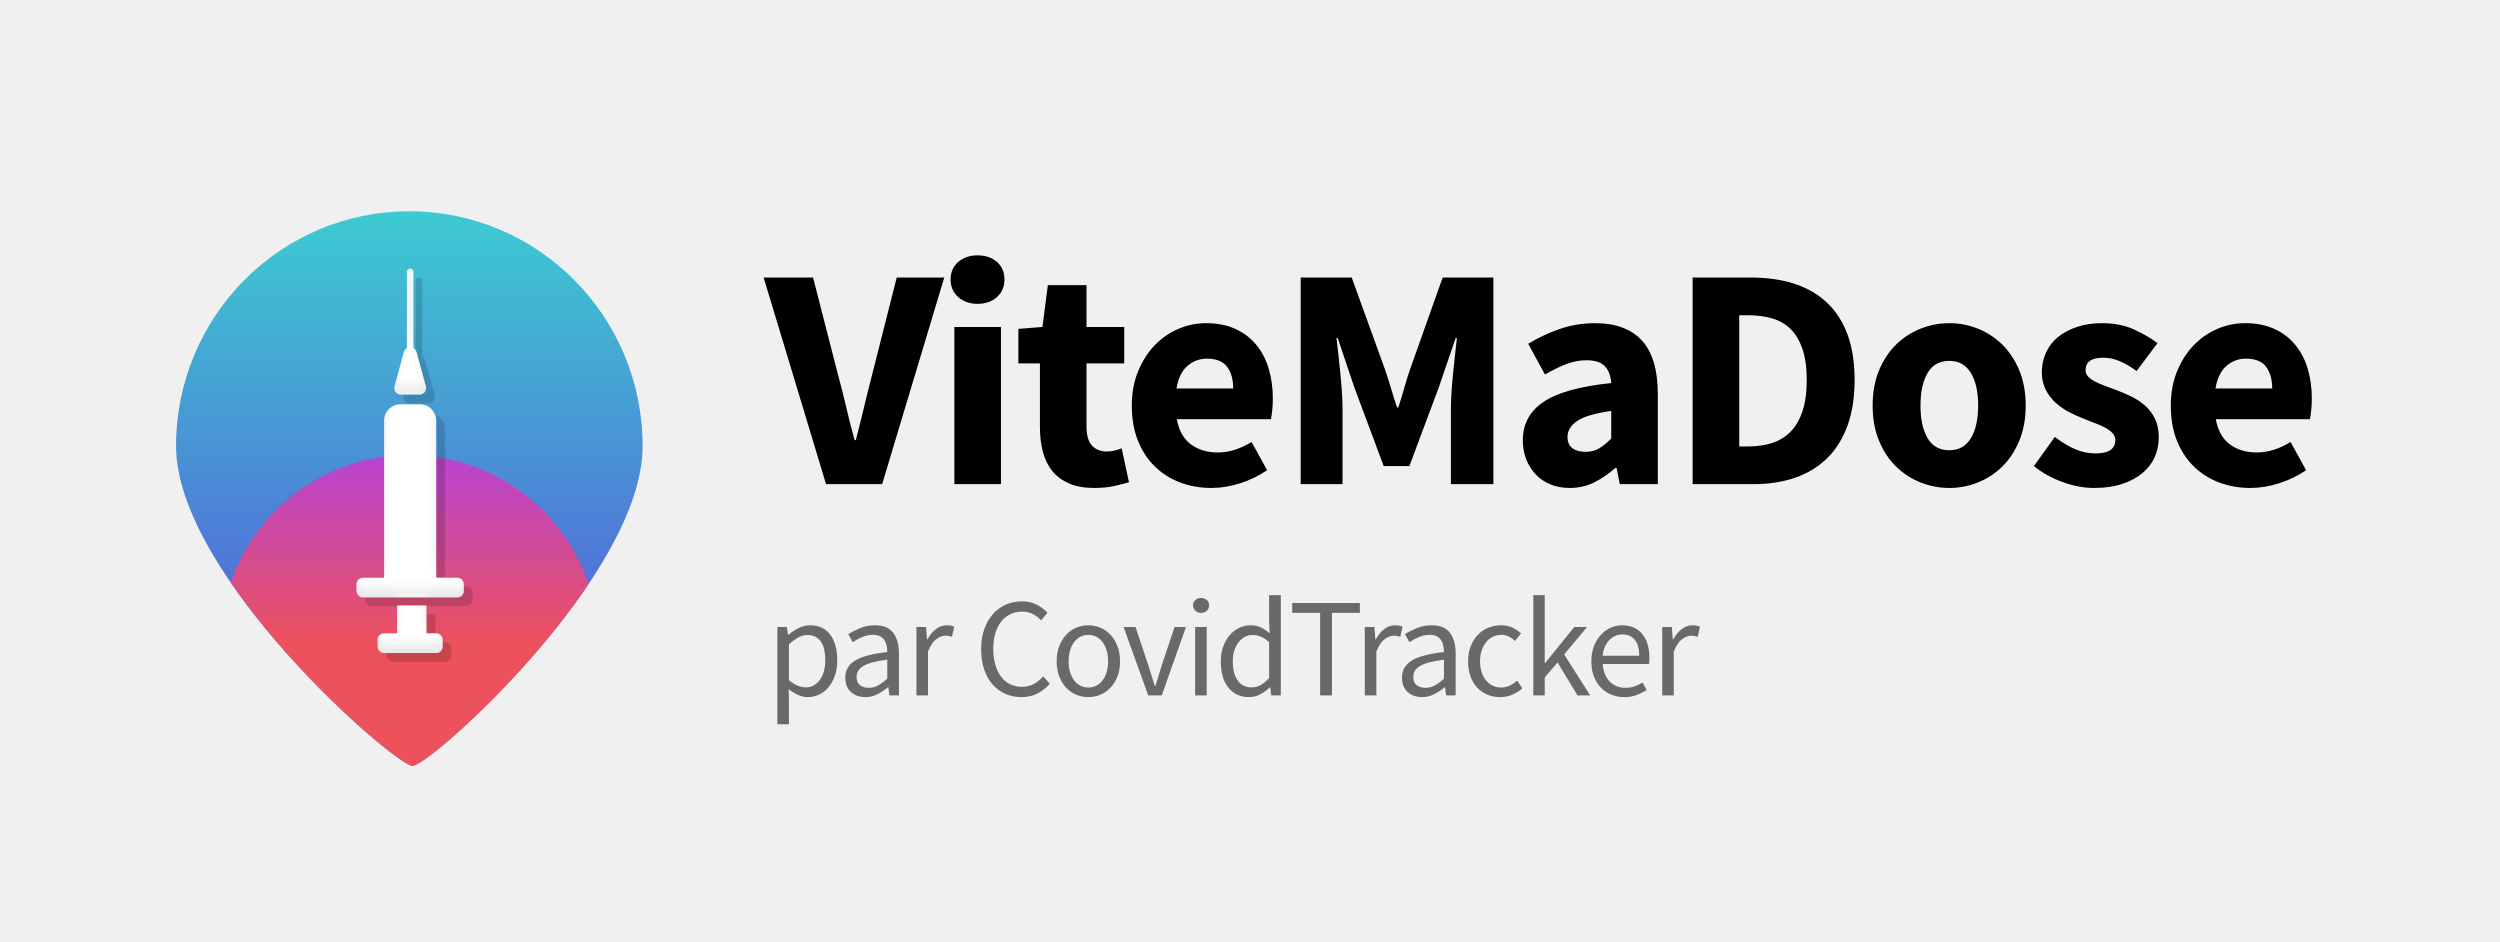
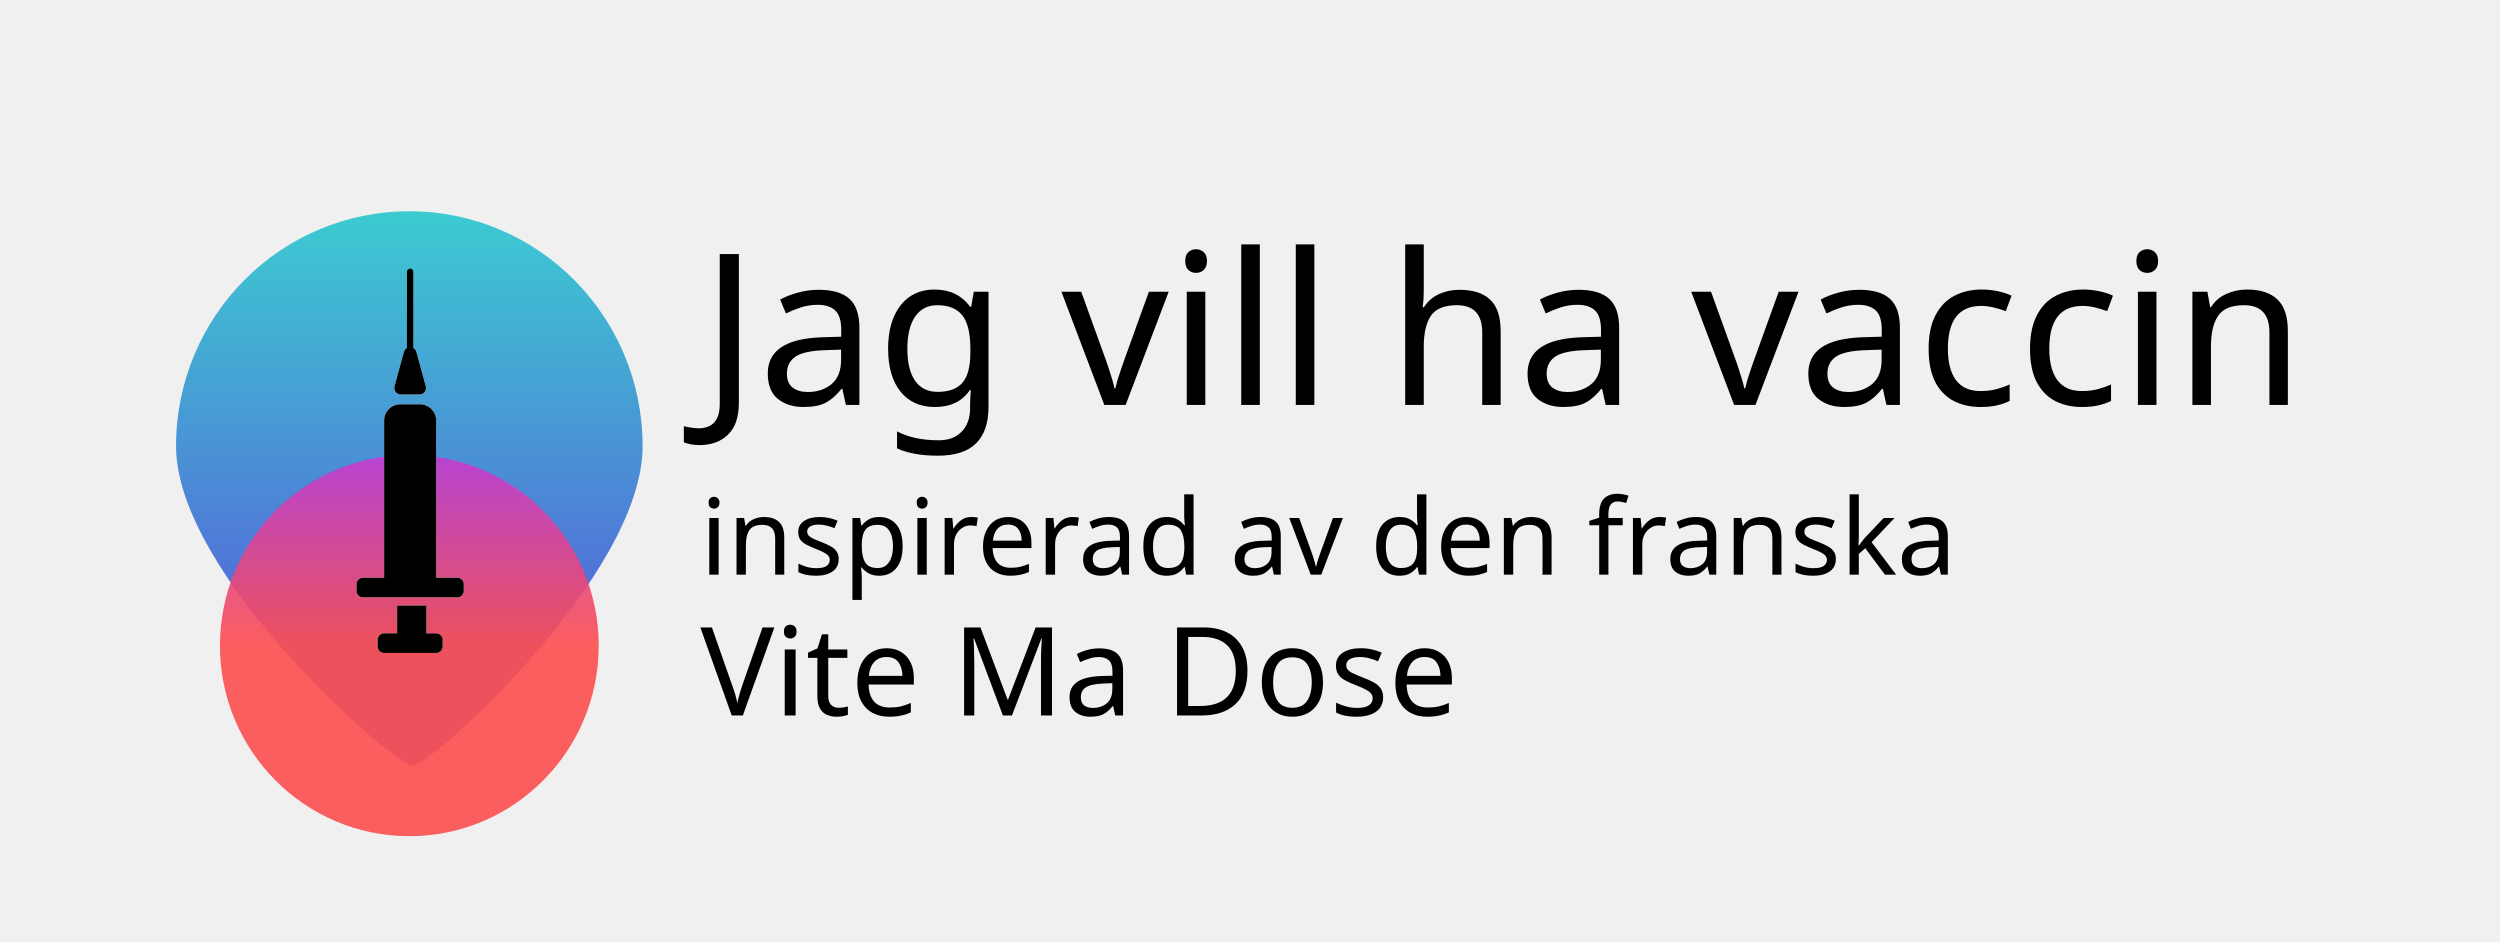
- <svg xmlns="http://www.w3.org/2000/svg" xmlns:xlink="http://www.w3.org/1999/xlink" width="284px" height="107px" viewBox="0 0 284 107" version="1.1">
+ <svg xmlns="http://www.w3.org/2000/svg" version="1.1" x="0" y="0" width="284" height="107" viewBox="0, 0, 284, 107">
  <defs>
-     <linearGradient x1="50%" y1="0%" x2="50%" y2="80.394%" id="linearGradient-1">
-       <stop stop-color="#3CCBD1" offset="0%" />
-       <stop stop-color="#5561D9" offset="100%" />
+     <linearGradient id="Gradient_1" gradientUnits="userSpaceOnUse" x1="26.5" y1="-0" x2="26.5" y2="50.648" gradientTransform="matrix(1, 0, 0, 1, 20, 24)">
+       <stop offset="0" stop-color="#3CCBD1" />
+       <stop offset="1" stop-color="#5561D9" />
    </linearGradient>
-     <path d="M26.869,63 C28.85,63 53,41.405 53,26.674 C53,11.942 41.136,-5.28252406e-15 26.5,-5.28252406e-15 C11.864,-5.28252406e-15 -1.57443093e-14,11.942 -1.57443093e-14,26.674 C-1.57443093e-14,41.405 24.889,63 26.869,63 Z" id="path-2" />
-     <linearGradient x1="50%" y1="0%" x2="50%" y2="50%" id="linearGradient-4">
-       <stop stop-color="#C23CD1" offset="0%" />
-       <stop stop-color="#FC4F4F" offset="100%" />
+     <linearGradient id="Gradient_2" gradientUnits="userSpaceOnUse" x1="26.5" y1="27.69" x2="26.5" y2="49.341" gradientTransform="matrix(1, 0, 0, 1, 20, 24)">
+       <stop offset="0" stop-color="#C23CD1" />
+       <stop offset="1" stop-color="#FC4F4F" />
    </linearGradient>
-     <filter x="-20.5%" y="-5.7%" width="141.0%" height="111.4%" filterUnits="objectBoundingBox" id="filter-5">
-       <feOffset dx="1" dy="1" in="SourceAlpha" result="shadowOffsetOuter1" />
-       <feColorMatrix values="0 0 0 0 0   0 0 0 0 0   0 0 0 0 0  0 0 0 0.153 0" type="matrix" in="shadowOffsetOuter1" result="shadowMatrixOuter1" />
-       <feMerge>
-         <feMergeNode in="shadowMatrixOuter1" />
-         <feMergeNode in="SourceGraphic" />
-       </feMerge>
-     </filter>
-     <path d="M7.941,38.283 L7.941,41.442 L9.047,41.442 C9.456,41.442 9.787,41.774 9.787,42.182 L9.787,42.933 C9.787,43.341 9.456,43.673 9.047,43.673 L3.141,43.673 C2.732,43.673 2.401,43.341 2.401,42.933 L2.401,42.182 C2.401,41.774 2.732,41.442 3.141,41.442 L4.617,41.442 L4.617,38.283 L7.941,38.283 Z M7.199,15.425 C8.221,15.425 9.049,16.253 9.049,17.275 L9.048,35.123 L11.448,35.124 C11.857,35.124 12.188,35.455 12.188,35.864 L12.188,36.614 C12.188,37.023 11.857,37.354 11.448,37.354 L0.74,37.354 C0.331,37.354 5.00501776e-17,37.023 0,36.614 L0,35.864 C-1.6107248e-16,35.455 0.331,35.124 0.74,35.124 L3.139,35.123 L3.139,17.275 C3.139,16.253 3.968,15.425 4.989,15.425 L7.199,15.425 Z M6.094,0 C6.298,-3.74704691e-17 6.463,0.165 6.463,0.369 L6.464,9.043 C6.631,9.139 6.756,9.298 6.808,9.488 L7.87,13.375 C7.978,13.769 7.745,14.176 7.351,14.284 C7.288,14.301 7.222,14.31 7.156,14.31 L5.032,14.31 C4.623,14.31 4.292,13.978 4.292,13.57 C4.292,13.504 4.301,13.438 4.318,13.375 L5.38,9.488 C5.434,9.292 5.561,9.137 5.724,9.042 L5.725,0.369 C5.725,0.165 5.89,3.74704691e-17 6.094,0 Z" id="path-6" />
-     <filter x="-8.2%" y="-2.3%" width="116.4%" height="104.6%" filterUnits="objectBoundingBox" id="filter-7">
-       <feGaussianBlur stdDeviation="0.5" in="SourceAlpha" result="shadowBlurInner1" />
-       <feOffset dx="0" dy="-1" in="shadowBlurInner1" result="shadowOffsetInner1" />
-       <feComposite in="shadowOffsetInner1" in2="SourceAlpha" operator="arithmetic" k2="-1" k3="1" result="shadowInnerInner1" />
-       <feColorMatrix values="0 0 0 0 0   0 0 0 0 0   0 0 0 0 0  0 0 0 0.084 0" type="matrix" in="shadowInnerInner1" />
-     </filter>
  </defs>
-   <g id="2" stroke="none" stroke-width="1" fill="none" fill-rule="evenodd">
-     <g id="Group-2" transform="translate(20, 24)">
-       <mask id="mask-3" fill="white">
-         <use xlink:href="#path-2" />
-       </mask>
-       <use id="Oval" fill="url(#linearGradient-1)" xlink:href="#path-2" />
-       <ellipse id="Oval" fill="url(#linearGradient-4)" opacity="0.91" mask="url(#mask-3)" cx="26.5" cy="49.341" rx="21.514" ry="21.65" />
-       <g id="Group" filter="url(#filter-5)" mask="url(#mask-3)">
-         <g transform="translate(20.49826, 6.504425)" id="Combined-Shape">
-           <use fill="#FFFFFF" fill-rule="evenodd" xlink:href="#path-6" />
-           <use fill="black" fill-opacity="1" filter="url(#filter-7)" xlink:href="#path-6" />
-         </g>
+   <g id="2">
+     <g id="Group-2">
+       <path d="M46.869,87 C48.85,87 73,65.405 73,50.674 C73,35.942 61.136,24 46.5,24 C31.864,24 20,35.942 20,50.674 C20,65.405 44.889,87 46.869,87 z" fill="url(#Gradient_1)" id="path-2" />
+       <path d="M68.014,73.341 C68.014,85.298 58.382,94.991 46.5,94.991 C34.618,94.991 24.986,85.298 24.986,73.341 C24.986,61.383 34.618,51.69 46.5,51.69 C58.382,51.69 68.014,61.383 68.014,73.341 z" fill="url(#Gradient_2)" id="Oval" opacity="0.91" />
+       <g id="Combined-Shape">
+         <path d="M48.439,68.788 L48.439,71.947 L49.546,71.947 C49.954,71.947 50.286,72.278 50.286,72.687 L50.286,73.437 C50.286,73.846 49.954,74.177 49.546,74.177 L43.639,74.177 C43.23,74.177 42.899,73.846 42.899,73.437 L42.899,72.687 C42.899,72.278 43.23,71.947 43.639,71.947 L45.115,71.947 L45.115,68.788 L48.439,68.788 z M47.697,45.929 C48.719,45.929 49.547,46.757 49.547,47.779 L49.546,65.627 L51.946,65.628 C52.355,65.628 52.686,65.96 52.686,66.368 L52.686,67.118 C52.686,67.527 52.355,67.858 51.946,67.858 L41.238,67.858 C40.83,67.858 40.498,67.527 40.498,67.118 L40.498,66.368 C40.498,65.96 40.83,65.628 41.238,65.628 L43.637,65.627 L43.638,47.779 C43.638,46.757 44.466,45.929 45.488,45.929 L47.697,45.929 z M46.592,30.504 C46.796,30.504 46.962,30.67 46.962,30.874 L46.963,39.547 C47.129,39.643 47.254,39.802 47.306,39.993 L48.368,43.879 C48.476,44.273 48.244,44.68 47.849,44.788 C47.786,44.805 47.72,44.814 47.654,44.814 L45.53,44.814 C45.122,44.814 44.79,44.483 44.79,44.074 C44.79,44.008 44.799,43.943 44.816,43.879 L45.879,39.993 C45.932,39.797 46.059,39.641 46.222,39.547 L46.223,30.874 C46.223,30.67 46.388,30.504 46.592,30.504 z" fill="#FFFFFF" id="path-6" />
+         <path d="M48.439,68.788 L48.439,71.947 L49.546,71.947 C49.954,71.947 50.286,72.278 50.286,72.687 L50.286,73.437 C50.286,73.846 49.954,74.177 49.546,74.177 L43.639,74.177 C43.23,74.177 42.899,73.846 42.899,73.437 L42.899,72.687 C42.899,72.278 43.23,71.947 43.639,71.947 L45.115,71.947 L45.115,68.788 L48.439,68.788 z M47.697,45.929 C48.719,45.929 49.547,46.757 49.547,47.779 L49.546,65.627 L51.946,65.628 C52.355,65.628 52.686,65.96 52.686,66.368 L52.686,67.118 C52.686,67.527 52.355,67.858 51.946,67.858 L41.238,67.858 C40.83,67.858 40.498,67.527 40.498,67.118 L40.498,66.368 C40.498,65.96 40.83,65.628 41.238,65.628 L43.637,65.627 L43.638,47.779 C43.638,46.757 44.466,45.929 45.488,45.929 L47.697,45.929 z M46.592,30.504 C46.796,30.504 46.962,30.67 46.962,30.874 L46.963,39.547 C47.129,39.643 47.254,39.802 47.306,39.993 L48.368,43.879 C48.476,44.273 48.244,44.68 47.849,44.788 C47.786,44.805 47.72,44.814 47.654,44.814 L45.53,44.814 C45.122,44.814 44.79,44.483 44.79,44.074 C44.79,44.008 44.799,43.943 44.816,43.879 L45.879,39.993 C45.932,39.797 46.059,39.641 46.222,39.547 L46.223,30.874 C46.223,30.67 46.388,30.504 46.592,30.504 z" fill="#000000" id="path-6" />
      </g>
    </g>
-     <path d="M100.212,55 L107.268,31.528 L101.868,31.528 L99.096,42.472 C98.76,43.768 98.448,45.022 98.16,46.234 C97.872,47.446 97.56,48.7 97.224,49.996 L97.224,49.996 L97.08,49.996 C96.72,48.7 96.402,47.446 96.126,46.234 C95.85,45.022 95.532,43.768 95.172,42.472 L95.172,42.472 L92.364,31.528 L86.748,31.528 L93.84,55 L100.212,55 Z M111.046,34.516 C111.958,34.516 112.696,34.258 113.26,33.742 C113.824,33.226 114.106,32.56 114.106,31.744 C114.106,30.928 113.824,30.268 113.26,29.764 C112.696,29.26 111.958,29.008 111.046,29.008 C110.158,29.008 109.426,29.26 108.85,29.764 C108.274,30.268 107.986,30.928 107.986,31.744 C107.986,32.56 108.274,33.226 108.85,33.742 C109.426,34.258 110.158,34.516 111.046,34.516 Z M113.71,55 L113.71,37.144 L108.418,37.144 L108.418,55 L113.71,55 Z M124.291,55.432 C125.155,55.432 125.911,55.36 126.559,55.216 C127.207,55.072 127.771,54.928 128.251,54.784 L128.251,54.784 L127.423,50.932 C127.183,51.028 126.913,51.112 126.613,51.184 C126.313,51.256 126.019,51.292 125.731,51.292 C125.035,51.292 124.477,51.07 124.057,50.626 C123.637,50.182 123.427,49.456 123.427,48.448 L123.427,48.448 L123.427,41.284 L127.711,41.284 L127.711,37.144 L123.427,37.144 L123.427,32.392 L119.035,32.392 L118.423,37.144 L115.687,37.36 L115.687,41.284 L118.135,41.284 L118.135,48.52 C118.135,49.552 118.249,50.494 118.477,51.346 C118.705,52.198 119.065,52.924 119.557,53.524 C120.049,54.124 120.685,54.592 121.465,54.928 C122.245,55.264 123.187,55.432 124.291,55.432 Z M137.609,55.432 C138.689,55.432 139.787,55.252 140.903,54.892 C142.019,54.532 143.033,54.04 143.945,53.416 L143.945,53.416 L142.181,50.212 C140.885,51.004 139.601,51.4 138.329,51.4 C137.129,51.4 136.115,51.094 135.287,50.482 C134.459,49.87 133.925,48.916 133.685,47.62 L133.685,47.62 L144.377,47.62 C144.425,47.404 144.473,47.08 144.521,46.648 C144.569,46.216 144.593,45.76 144.593,45.28 C144.593,44.056 144.437,42.922 144.125,41.878 C143.813,40.834 143.339,39.928 142.703,39.16 C142.067,38.392 141.275,37.792 140.327,37.36 C139.379,36.928 138.269,36.712 136.997,36.712 C135.917,36.712 134.873,36.928 133.865,37.36 C132.857,37.792 131.963,38.41 131.183,39.214 C130.403,40.018 129.773,41.002 129.293,42.166 C128.813,43.33 128.573,44.632 128.573,46.072 C128.573,47.56 128.801,48.88 129.257,50.032 C129.713,51.184 130.349,52.162 131.165,52.966 C131.981,53.77 132.941,54.382 134.045,54.802 C135.149,55.222 136.337,55.432 137.609,55.432 Z M140.093,44.128 L133.649,44.128 C133.841,42.976 134.255,42.124 134.891,41.572 C135.527,41.02 136.265,40.744 137.105,40.744 C138.185,40.744 138.953,41.056 139.409,41.68 C139.865,42.304 140.093,43.12 140.093,44.128 L140.093,44.128 Z M152.51,55 L152.51,46.396 C152.51,45.82 152.486,45.184 152.438,44.488 C152.39,43.792 152.33,43.09 152.258,42.382 C152.186,41.674 152.114,40.978 152.042,40.294 C151.97,39.61 151.898,38.98 151.826,38.404 L151.826,38.404 L151.97,38.404 L153.842,43.984 L157.19,52.948 L160.106,52.948 L163.454,43.984 L165.362,38.404 L165.506,38.404 C165.434,38.98 165.362,39.61 165.29,40.294 C165.218,40.978 165.146,41.674 165.074,42.382 C165.002,43.09 164.942,43.792 164.894,44.488 C164.846,45.184 164.822,45.82 164.822,46.396 L164.822,46.396 L164.822,55 L169.646,55 L169.646,31.528 L163.886,31.528 L160.178,41.968 C159.938,42.664 159.716,43.378 159.512,44.11 C159.308,44.842 159.086,45.568 158.846,46.288 L158.846,46.288 L158.702,46.288 C158.462,45.568 158.234,44.842 158.018,44.11 C157.802,43.378 157.574,42.664 157.334,41.968 L157.334,41.968 L153.554,31.528 L147.758,31.528 L147.758,55 L152.51,55 Z M178.32,55.432 C179.328,55.432 180.252,55.222 181.092,54.802 C181.932,54.382 182.736,53.836 183.504,53.164 L183.504,53.164 L183.648,53.164 L184.008,55 L188.328,55 L188.328,44.776 C188.328,42.016 187.722,39.982 186.51,38.674 C185.298,37.366 183.54,36.712 181.236,36.712 C179.82,36.712 178.482,36.928 177.222,37.36 C175.962,37.792 174.756,38.356 173.604,39.052 L173.604,39.052 L175.512,42.544 C176.376,42.04 177.186,41.644 177.942,41.356 C178.698,41.068 179.46,40.924 180.228,40.924 C181.212,40.924 181.914,41.158 182.334,41.626 C182.754,42.094 182.988,42.724 183.036,43.516 C179.508,43.876 176.952,44.584 175.368,45.64 C173.784,46.696 172.992,48.16 172.992,50.032 C172.992,50.8 173.118,51.508 173.37,52.156 C173.622,52.804 173.976,53.374 174.432,53.866 C174.888,54.358 175.446,54.742 176.106,55.018 C176.766,55.294 177.504,55.432 178.32,55.432 Z M180.12,51.328 C179.496,51.328 178.998,51.19 178.626,50.914 C178.254,50.638 178.068,50.212 178.068,49.636 C178.068,48.94 178.428,48.34 179.148,47.836 C179.868,47.332 181.164,46.948 183.036,46.684 L183.036,46.684 L183.036,49.816 C182.556,50.296 182.1,50.668 181.668,50.932 C181.236,51.196 180.72,51.328 180.12,51.328 Z M199.197,55 C200.925,55 202.491,54.76 203.895,54.28 C205.299,53.8 206.505,53.074 207.513,52.102 C208.521,51.13 209.301,49.9 209.853,48.412 C210.405,46.924 210.681,45.172 210.681,43.156 C210.681,41.14 210.405,39.4 209.853,37.936 C209.301,36.472 208.509,35.266 207.477,34.318 C206.445,33.37 205.209,32.668 203.769,32.212 C202.329,31.756 200.709,31.528 198.909,31.528 L198.909,31.528 L192.285,31.528 L192.285,55 L199.197,55 Z M198.585,50.716 L197.577,50.716 L197.577,35.812 L198.585,35.812 C199.593,35.812 200.505,35.932 201.321,36.172 C202.137,36.412 202.833,36.814 203.409,37.378 C203.985,37.942 204.435,38.698 204.759,39.646 C205.083,40.594 205.245,41.764 205.245,43.156 C205.245,44.572 205.083,45.76 204.759,46.72 C204.435,47.68 203.985,48.454 203.409,49.042 C202.833,49.63 202.137,50.056 201.321,50.32 C200.505,50.584 199.593,50.716 198.585,50.716 L198.585,50.716 Z M221.443,55.432 C222.571,55.432 223.657,55.222 224.701,54.802 C225.745,54.382 226.669,53.776 227.473,52.984 C228.277,52.192 228.919,51.214 229.399,50.05 C229.879,48.886 230.119,47.56 230.119,46.072 C230.119,44.584 229.879,43.258 229.399,42.094 C228.919,40.93 228.277,39.952 227.473,39.16 C226.669,38.368 225.745,37.762 224.701,37.342 C223.657,36.922 222.571,36.712 221.443,36.712 C220.315,36.712 219.223,36.922 218.167,37.342 C217.111,37.762 216.181,38.368 215.377,39.16 C214.573,39.952 213.931,40.93 213.451,42.094 C212.971,43.258 212.731,44.584 212.731,46.072 C212.731,47.56 212.971,48.886 213.451,50.05 C213.931,51.214 214.573,52.192 215.377,52.984 C216.181,53.776 217.111,54.382 218.167,54.802 C219.223,55.222 220.315,55.432 221.443,55.432 Z M221.443,51.148 C220.339,51.148 219.517,50.692 218.977,49.78 C218.437,48.868 218.167,47.632 218.167,46.072 C218.167,44.512 218.437,43.276 218.977,42.364 C219.517,41.452 220.339,40.996 221.443,40.996 C222.523,40.996 223.339,41.452 223.891,42.364 C224.443,43.276 224.719,44.512 224.719,46.072 C224.719,47.632 224.443,48.868 223.891,49.78 C223.339,50.692 222.523,51.148 221.443,51.148 Z M237.892,55.432 C239.092,55.432 240.148,55.282 241.06,54.982 C241.972,54.682 242.74,54.274 243.364,53.758 C243.988,53.242 244.456,52.636 244.768,51.94 C245.08,51.244 245.236,50.488 245.236,49.672 C245.236,48.856 245.092,48.154 244.804,47.566 C244.516,46.978 244.138,46.48 243.67,46.072 C243.202,45.664 242.686,45.322 242.122,45.046 C241.558,44.77 240.988,44.524 240.412,44.308 C239.956,44.14 239.518,43.978 239.098,43.822 C238.678,43.666 238.306,43.504 237.982,43.336 C237.658,43.168 237.4,42.982 237.208,42.778 C237.016,42.574 236.92,42.328 236.92,42.04 C236.92,41.104 237.592,40.636 238.936,40.636 C239.56,40.636 240.184,40.768 240.808,41.032 C241.432,41.296 242.068,41.668 242.716,42.148 L242.716,42.148 L245.092,38.98 C244.324,38.404 243.424,37.882 242.392,37.414 C241.36,36.946 240.16,36.712 238.792,36.712 C237.76,36.712 236.824,36.85 235.984,37.126 C235.144,37.402 234.424,37.78 233.824,38.26 C233.224,38.74 232.762,39.328 232.438,40.024 C232.114,40.72 231.952,41.476 231.952,42.292 C231.952,43.036 232.096,43.69 232.384,44.254 C232.672,44.818 233.044,45.31 233.5,45.73 C233.956,46.15 234.46,46.504 235.012,46.792 C235.564,47.08 236.116,47.332 236.668,47.548 C237.124,47.74 237.568,47.914 238,48.07 C238.432,48.226 238.822,48.4 239.17,48.592 C239.518,48.784 239.794,48.994 239.998,49.222 C240.202,49.45 240.304,49.708 240.304,49.996 C240.304,50.476 240.124,50.848 239.764,51.112 C239.404,51.376 238.828,51.508 238.036,51.508 C237.268,51.508 236.512,51.352 235.768,51.04 C235.024,50.728 234.244,50.26 233.428,49.636 L233.428,49.636 L231.052,52.948 C231.964,53.692 233.038,54.292 234.274,54.748 C235.51,55.204 236.716,55.432 237.892,55.432 Z M255.638,55.432 C256.718,55.432 257.816,55.252 258.932,54.892 C260.048,54.532 261.062,54.04 261.974,53.416 L261.974,53.416 L260.21,50.212 C258.914,51.004 257.63,51.4 256.358,51.4 C255.158,51.4 254.144,51.094 253.316,50.482 C252.488,49.87 251.954,48.916 251.714,47.62 L251.714,47.62 L262.406,47.62 C262.454,47.404 262.502,47.08 262.55,46.648 C262.598,46.216 262.622,45.76 262.622,45.28 C262.622,44.056 262.466,42.922 262.154,41.878 C261.842,40.834 261.368,39.928 260.732,39.16 C260.096,38.392 259.304,37.792 258.356,37.36 C257.408,36.928 256.298,36.712 255.026,36.712 C253.946,36.712 252.902,36.928 251.894,37.36 C250.886,37.792 249.992,38.41 249.212,39.214 C248.432,40.018 247.802,41.002 247.322,42.166 C246.842,43.33 246.602,44.632 246.602,46.072 C246.602,47.56 246.83,48.88 247.286,50.032 C247.742,51.184 248.378,52.162 249.194,52.966 C250.01,53.77 250.97,54.382 252.074,54.802 C253.178,55.222 254.366,55.432 255.638,55.432 Z M258.122,44.128 L251.678,44.128 C251.87,42.976 252.284,42.124 252.92,41.572 C253.556,41.02 254.294,40.744 255.134,40.744 C256.214,40.744 256.982,41.056 257.438,41.68 C257.894,42.304 258.122,43.12 258.122,44.128 L258.122,44.128 Z" id="ViteMaDose" fill="#000000" fill-rule="nonzero" />
-     <path d="M89.624,82.28 L89.624,79.656 L89.592,78.296 C89.955,78.573 90.315,78.792 90.672,78.952 C91.029,79.112 91.389,79.192 91.752,79.192 C92.2,79.192 92.627,79.099 93.032,78.912 C93.437,78.725 93.795,78.451 94.104,78.088 C94.413,77.725 94.659,77.285 94.84,76.768 C95.021,76.251 95.112,75.661 95.112,75 C95.112,74.392 95.045,73.845 94.912,73.36 C94.779,72.875 94.584,72.459 94.328,72.112 C94.072,71.765 93.752,71.499 93.368,71.312 C92.984,71.125 92.541,71.032 92.04,71.032 C91.581,71.032 91.141,71.139 90.72,71.352 C90.299,71.565 89.912,71.821 89.56,72.12 L89.56,72.12 L89.512,72.12 L89.4,71.224 L88.312,71.224 L88.312,82.28 L89.624,82.28 Z M91.528,78.088 C91.272,78.088 90.979,78.027 90.648,77.904 C90.317,77.781 89.976,77.571 89.624,77.272 L89.624,77.272 L89.624,73.192 C90.008,72.851 90.368,72.589 90.704,72.408 C91.04,72.227 91.373,72.136 91.704,72.136 C92.067,72.136 92.379,72.205 92.64,72.344 C92.901,72.483 93.115,72.677 93.28,72.928 C93.445,73.179 93.565,73.48 93.64,73.832 C93.715,74.184 93.752,74.573 93.752,75 C93.752,75.48 93.696,75.912 93.584,76.296 C93.472,76.68 93.317,77.003 93.12,77.264 C92.923,77.525 92.688,77.728 92.416,77.872 C92.144,78.016 91.848,78.088 91.528,78.088 Z M98.298,79.192 C98.789,79.192 99.248,79.083 99.674,78.864 C100.101,78.645 100.501,78.381 100.874,78.072 L100.874,78.072 L100.922,78.072 L101.034,79 L102.122,79 L102.122,74.232 C102.122,73.261 101.909,72.485 101.482,71.904 C101.056,71.323 100.368,71.032 99.418,71.032 C98.789,71.032 98.213,71.141 97.69,71.36 C97.168,71.579 96.725,71.805 96.362,72.04 L96.362,72.04 L96.874,72.952 C97.184,72.739 97.536,72.547 97.93,72.376 C98.325,72.205 98.746,72.12 99.194,72.12 C99.514,72.12 99.778,72.176 99.986,72.288 C100.194,72.4 100.357,72.547 100.474,72.728 C100.592,72.909 100.674,73.117 100.722,73.352 C100.77,73.587 100.794,73.827 100.794,74.072 C99.13,74.253 97.92,74.571 97.162,75.024 C96.405,75.477 96.026,76.131 96.026,76.984 C96.026,77.688 96.242,78.232 96.674,78.616 C97.106,79 97.648,79.192 98.298,79.192 Z M98.682,78.136 C98.298,78.136 97.973,78.04 97.706,77.848 C97.44,77.656 97.306,77.336 97.306,76.888 C97.306,76.643 97.368,76.416 97.49,76.208 C97.613,76 97.81,75.816 98.082,75.656 C98.354,75.496 98.712,75.357 99.154,75.24 C99.597,75.123 100.144,75.021 100.794,74.936 L100.794,74.936 L100.794,77.096 C100.421,77.437 100.069,77.696 99.738,77.872 C99.408,78.048 99.056,78.136 98.682,78.136 Z M105.421,79 L105.421,74.008 C105.688,73.347 106,72.883 106.357,72.616 C106.714,72.349 107.058,72.216 107.389,72.216 C107.549,72.216 107.682,72.227 107.789,72.248 C107.896,72.269 108.013,72.301 108.141,72.344 L108.141,72.344 L108.397,71.192 C108.152,71.085 107.874,71.032 107.565,71.032 C107.117,71.032 106.704,71.176 106.325,71.464 C105.946,71.752 105.624,72.141 105.357,72.632 L105.357,72.632 L105.309,72.632 L105.197,71.224 L104.109,71.224 L104.109,79 L105.421,79 Z M116.034,79.192 C116.717,79.192 117.319,79.059 117.842,78.792 C118.365,78.525 118.834,78.152 119.25,77.672 L119.25,77.672 L118.514,76.84 C118.173,77.213 117.81,77.504 117.426,77.712 C117.042,77.92 116.594,78.024 116.082,78.024 C115.581,78.024 115.13,77.923 114.73,77.72 C114.33,77.517 113.991,77.229 113.714,76.856 C113.437,76.483 113.221,76.032 113.066,75.504 C112.911,74.976 112.834,74.381 112.834,73.72 C112.834,73.069 112.911,72.483 113.066,71.96 C113.221,71.437 113.442,70.992 113.73,70.624 C114.018,70.256 114.365,69.973 114.77,69.776 C115.175,69.579 115.629,69.48 116.13,69.48 C116.578,69.48 116.978,69.571 117.33,69.752 C117.682,69.933 117.997,70.173 118.274,70.472 L118.274,70.472 L118.994,69.608 C118.685,69.267 118.287,68.965 117.802,68.704 C117.317,68.443 116.754,68.312 116.114,68.312 C115.442,68.312 114.823,68.437 114.258,68.688 C113.693,68.939 113.202,69.299 112.786,69.768 C112.37,70.237 112.045,70.808 111.81,71.48 C111.575,72.152 111.458,72.909 111.458,73.752 C111.458,74.605 111.573,75.371 111.802,76.048 C112.031,76.725 112.351,77.296 112.762,77.76 C113.173,78.224 113.655,78.579 114.21,78.824 C114.765,79.069 115.373,79.192 116.034,79.192 Z M123.636,79.192 C124.116,79.192 124.572,79.101 125.004,78.92 C125.436,78.739 125.818,78.475 126.148,78.128 C126.479,77.781 126.743,77.355 126.94,76.848 C127.138,76.341 127.236,75.768 127.236,75.128 C127.236,74.477 127.138,73.899 126.94,73.392 C126.743,72.885 126.479,72.456 126.148,72.104 C125.818,71.752 125.436,71.485 125.004,71.304 C124.572,71.123 124.116,71.032 123.636,71.032 C123.156,71.032 122.7,71.123 122.268,71.304 C121.836,71.485 121.455,71.752 121.124,72.104 C120.794,72.456 120.53,72.885 120.332,73.392 C120.135,73.899 120.036,74.477 120.036,75.128 C120.036,75.768 120.135,76.341 120.332,76.848 C120.53,77.355 120.794,77.781 121.124,78.128 C121.455,78.475 121.836,78.739 122.268,78.92 C122.7,79.101 123.156,79.192 123.636,79.192 Z M123.636,78.104 C123.306,78.104 123.002,78.032 122.724,77.888 C122.447,77.744 122.21,77.541 122.012,77.28 C121.815,77.019 121.663,76.707 121.556,76.344 C121.45,75.981 121.396,75.576 121.396,75.128 C121.396,74.68 121.45,74.272 121.556,73.904 C121.663,73.536 121.815,73.219 122.012,72.952 C122.21,72.685 122.447,72.48 122.724,72.336 C123.002,72.192 123.306,72.12 123.636,72.12 C123.967,72.12 124.271,72.192 124.548,72.336 C124.826,72.48 125.063,72.685 125.26,72.952 C125.458,73.219 125.61,73.536 125.716,73.904 C125.823,74.272 125.876,74.68 125.876,75.128 C125.876,75.576 125.823,75.981 125.716,76.344 C125.61,76.707 125.458,77.019 125.26,77.28 C125.063,77.541 124.826,77.744 124.548,77.888 C124.271,78.032 123.967,78.104 123.636,78.104 Z M131.975,79 L134.727,71.224 L133.431,71.224 L131.959,75.64 C131.841,76.024 131.724,76.408 131.607,76.792 C131.489,77.176 131.372,77.555 131.255,77.928 L131.255,77.928 L131.191,77.928 C131.073,77.555 130.953,77.176 130.831,76.792 C130.708,76.408 130.588,76.024 130.471,75.64 L130.471,75.64 L128.999,71.224 L127.639,71.224 L130.439,79 L131.975,79 Z M136.441,69.624 C136.697,69.624 136.913,69.544 137.089,69.384 C137.265,69.224 137.353,69.021 137.353,68.776 C137.353,68.52 137.265,68.315 137.089,68.16 C136.913,68.005 136.697,67.928 136.441,67.928 C136.185,67.928 135.969,68.005 135.793,68.16 C135.617,68.315 135.529,68.52 135.529,68.776 C135.529,69.021 135.617,69.224 135.793,69.384 C135.969,69.544 136.185,69.624 136.441,69.624 Z M137.081,79 L137.081,71.224 L135.769,71.224 L135.769,79 L137.081,79 Z M141.9,79.192 C142.358,79.192 142.788,79.083 143.188,78.864 C143.588,78.645 143.942,78.387 144.252,78.088 L144.252,78.088 L144.3,78.088 L144.412,79 L145.5,79 L145.5,67.608 L144.172,67.608 L144.172,70.6 L144.236,71.928 C143.894,71.651 143.558,71.432 143.228,71.272 C142.897,71.112 142.508,71.032 142.06,71.032 C141.612,71.032 141.185,71.128 140.78,71.32 C140.374,71.512 140.017,71.784 139.708,72.136 C139.398,72.488 139.15,72.917 138.964,73.424 C138.777,73.931 138.684,74.499 138.684,75.128 C138.684,76.429 138.974,77.432 139.556,78.136 C140.137,78.84 140.918,79.192 141.9,79.192 Z M142.188,78.088 C141.505,78.088 140.977,77.827 140.604,77.304 C140.23,76.781 140.044,76.051 140.044,75.112 C140.044,74.664 140.102,74.259 140.22,73.896 C140.337,73.533 140.497,73.221 140.7,72.96 C140.902,72.699 141.14,72.496 141.412,72.352 C141.684,72.208 141.974,72.136 142.284,72.136 C142.604,72.136 142.916,72.197 143.22,72.32 C143.524,72.443 143.841,72.653 144.172,72.952 L144.172,72.952 L144.172,77.016 C143.852,77.379 143.532,77.648 143.212,77.824 C142.892,78 142.55,78.088 142.188,78.088 Z M151.31,79 L151.31,69.624 L154.478,69.624 L154.478,68.504 L146.798,68.504 L146.798,69.624 L149.966,69.624 L149.966,79 L151.31,79 Z M156.353,79 L156.353,74.008 C156.619,73.347 156.931,72.883 157.289,72.616 C157.646,72.349 157.99,72.216 158.321,72.216 C158.481,72.216 158.614,72.227 158.721,72.248 C158.827,72.269 158.945,72.301 159.073,72.344 L159.073,72.344 L159.329,71.192 C159.083,71.085 158.806,71.032 158.497,71.032 C158.049,71.032 157.635,71.176 157.257,71.464 C156.878,71.752 156.555,72.141 156.289,72.632 L156.289,72.632 L156.241,72.632 L156.129,71.224 L155.041,71.224 L155.041,79 L156.353,79 Z M161.539,79.192 C162.03,79.192 162.488,79.083 162.915,78.864 C163.342,78.645 163.742,78.381 164.115,78.072 L164.115,78.072 L164.163,78.072 L164.275,79 L165.363,79 L165.363,74.232 C165.363,73.261 165.15,72.485 164.723,71.904 C164.296,71.323 163.608,71.032 162.659,71.032 C162.03,71.032 161.454,71.141 160.931,71.36 C160.408,71.579 159.966,71.805 159.603,72.04 L159.603,72.04 L160.115,72.952 C160.424,72.739 160.776,72.547 161.171,72.376 C161.566,72.205 161.987,72.12 162.435,72.12 C162.755,72.12 163.019,72.176 163.227,72.288 C163.435,72.4 163.598,72.547 163.715,72.728 C163.832,72.909 163.915,73.117 163.963,73.352 C164.011,73.587 164.035,73.827 164.035,74.072 C162.371,74.253 161.16,74.571 160.403,75.024 C159.646,75.477 159.267,76.131 159.267,76.984 C159.267,77.688 159.483,78.232 159.915,78.616 C160.347,79 160.888,79.192 161.539,79.192 Z M161.923,78.136 C161.539,78.136 161.214,78.04 160.947,77.848 C160.68,77.656 160.547,77.336 160.547,76.888 C160.547,76.643 160.608,76.416 160.731,76.208 C160.854,76 161.051,75.816 161.323,75.656 C161.595,75.496 161.952,75.357 162.395,75.24 C162.838,75.123 163.384,75.021 164.035,74.936 L164.035,74.936 L164.035,77.096 C163.662,77.437 163.31,77.696 162.979,77.872 C162.648,78.048 162.296,78.136 161.923,78.136 Z M170.422,79.192 C170.891,79.192 171.339,79.104 171.766,78.928 C172.192,78.752 172.582,78.509 172.934,78.2 L172.934,78.2 L172.358,77.32 C172.112,77.533 171.838,77.717 171.534,77.872 C171.23,78.027 170.896,78.104 170.534,78.104 C170.182,78.104 169.856,78.032 169.558,77.888 C169.259,77.744 169.006,77.541 168.798,77.28 C168.59,77.019 168.427,76.707 168.31,76.344 C168.192,75.981 168.134,75.576 168.134,75.128 C168.134,74.68 168.195,74.272 168.318,73.904 C168.44,73.536 168.608,73.219 168.822,72.952 C169.035,72.685 169.291,72.48 169.59,72.336 C169.888,72.192 170.214,72.12 170.566,72.12 C170.875,72.12 171.155,72.184 171.406,72.312 C171.656,72.44 171.894,72.605 172.118,72.808 L172.118,72.808 L172.79,71.944 C172.512,71.699 172.192,71.485 171.83,71.304 C171.467,71.123 171.03,71.032 170.518,71.032 C170.016,71.032 169.539,71.123 169.086,71.304 C168.632,71.485 168.235,71.752 167.894,72.104 C167.552,72.456 167.28,72.885 167.078,73.392 C166.875,73.899 166.774,74.477 166.774,75.128 C166.774,75.768 166.867,76.341 167.054,76.848 C167.24,77.355 167.496,77.781 167.822,78.128 C168.147,78.475 168.534,78.739 168.982,78.92 C169.43,79.101 169.91,79.192 170.422,79.192 Z M175.48,79 L175.48,76.952 L176.936,75.256 L179.208,79 L180.648,79 L177.688,74.344 L180.296,71.224 L178.84,71.224 L175.528,75.32 L175.48,75.32 L175.48,67.608 L174.184,67.608 L174.184,79 L175.48,79 Z M184.506,79.192 C185.04,79.192 185.514,79.112 185.93,78.952 C186.346,78.792 186.725,78.605 187.066,78.392 L187.066,78.392 L186.602,77.528 C186.314,77.709 186.013,77.856 185.698,77.968 C185.384,78.08 185.04,78.136 184.666,78.136 C183.92,78.136 183.314,77.893 182.85,77.408 C182.386,76.923 182.128,76.264 182.074,75.432 L182.074,75.432 L187.322,75.432 C187.344,75.336 187.357,75.221 187.362,75.088 C187.368,74.955 187.37,74.819 187.37,74.68 C187.37,74.125 187.301,73.624 187.162,73.176 C187.024,72.728 186.824,72.344 186.562,72.024 C186.301,71.704 185.976,71.459 185.586,71.288 C185.197,71.117 184.757,71.032 184.266,71.032 C183.818,71.032 183.386,71.125 182.97,71.312 C182.554,71.499 182.184,71.768 181.858,72.12 C181.533,72.472 181.272,72.901 181.074,73.408 C180.877,73.915 180.778,74.488 180.778,75.128 C180.778,75.768 180.874,76.339 181.066,76.84 C181.258,77.341 181.522,77.765 181.858,78.112 C182.194,78.459 182.589,78.725 183.042,78.912 C183.496,79.099 183.984,79.192 184.506,79.192 Z M186.218,74.488 L182.058,74.488 C182.101,74.104 182.189,73.763 182.322,73.464 C182.456,73.165 182.624,72.912 182.826,72.704 C183.029,72.496 183.256,72.339 183.506,72.232 C183.757,72.125 184.021,72.072 184.298,72.072 C184.906,72.072 185.378,72.277 185.714,72.688 C186.05,73.099 186.218,73.699 186.218,74.488 L186.218,74.488 Z M190.141,79 L190.141,74.008 C190.408,73.347 190.72,72.883 191.077,72.616 C191.434,72.349 191.778,72.216 192.109,72.216 C192.269,72.216 192.402,72.227 192.509,72.248 C192.616,72.269 192.733,72.301 192.861,72.344 L192.861,72.344 L193.117,71.192 C192.872,71.085 192.594,71.032 192.285,71.032 C191.837,71.032 191.424,71.176 191.045,71.464 C190.666,71.752 190.344,72.141 190.077,72.632 L190.077,72.632 L190.029,72.632 L189.917,71.224 L188.829,71.224 L188.829,79 L190.141,79 Z" id="parCovidTracker" fill="#696969" fill-rule="nonzero" />
+     <text transform="matrix(1, 0, 0, 1, 178.279, 39)">
+       <tspan x="-98.719" y="7" font-family="Arial-BoldMT" font-size="24" fill="#000000">Jag vill ha vaccin</tspan>
+     </text>
+     <text transform="matrix(1, 0, 0, 1, 178.279, 69.779)">
+       <tspan x="-98.719" y="-4.5" font-family="Arial-BoldMT" font-size="12" fill="#000000">inspirerad av den franska</tspan>
+       <tspan x="-98.719" y="11.5" font-family="Arial-BoldMT" font-size="14" fill="#000000">Vite Ma Dose</tspan>
+     </text>
  </g>
</svg>
